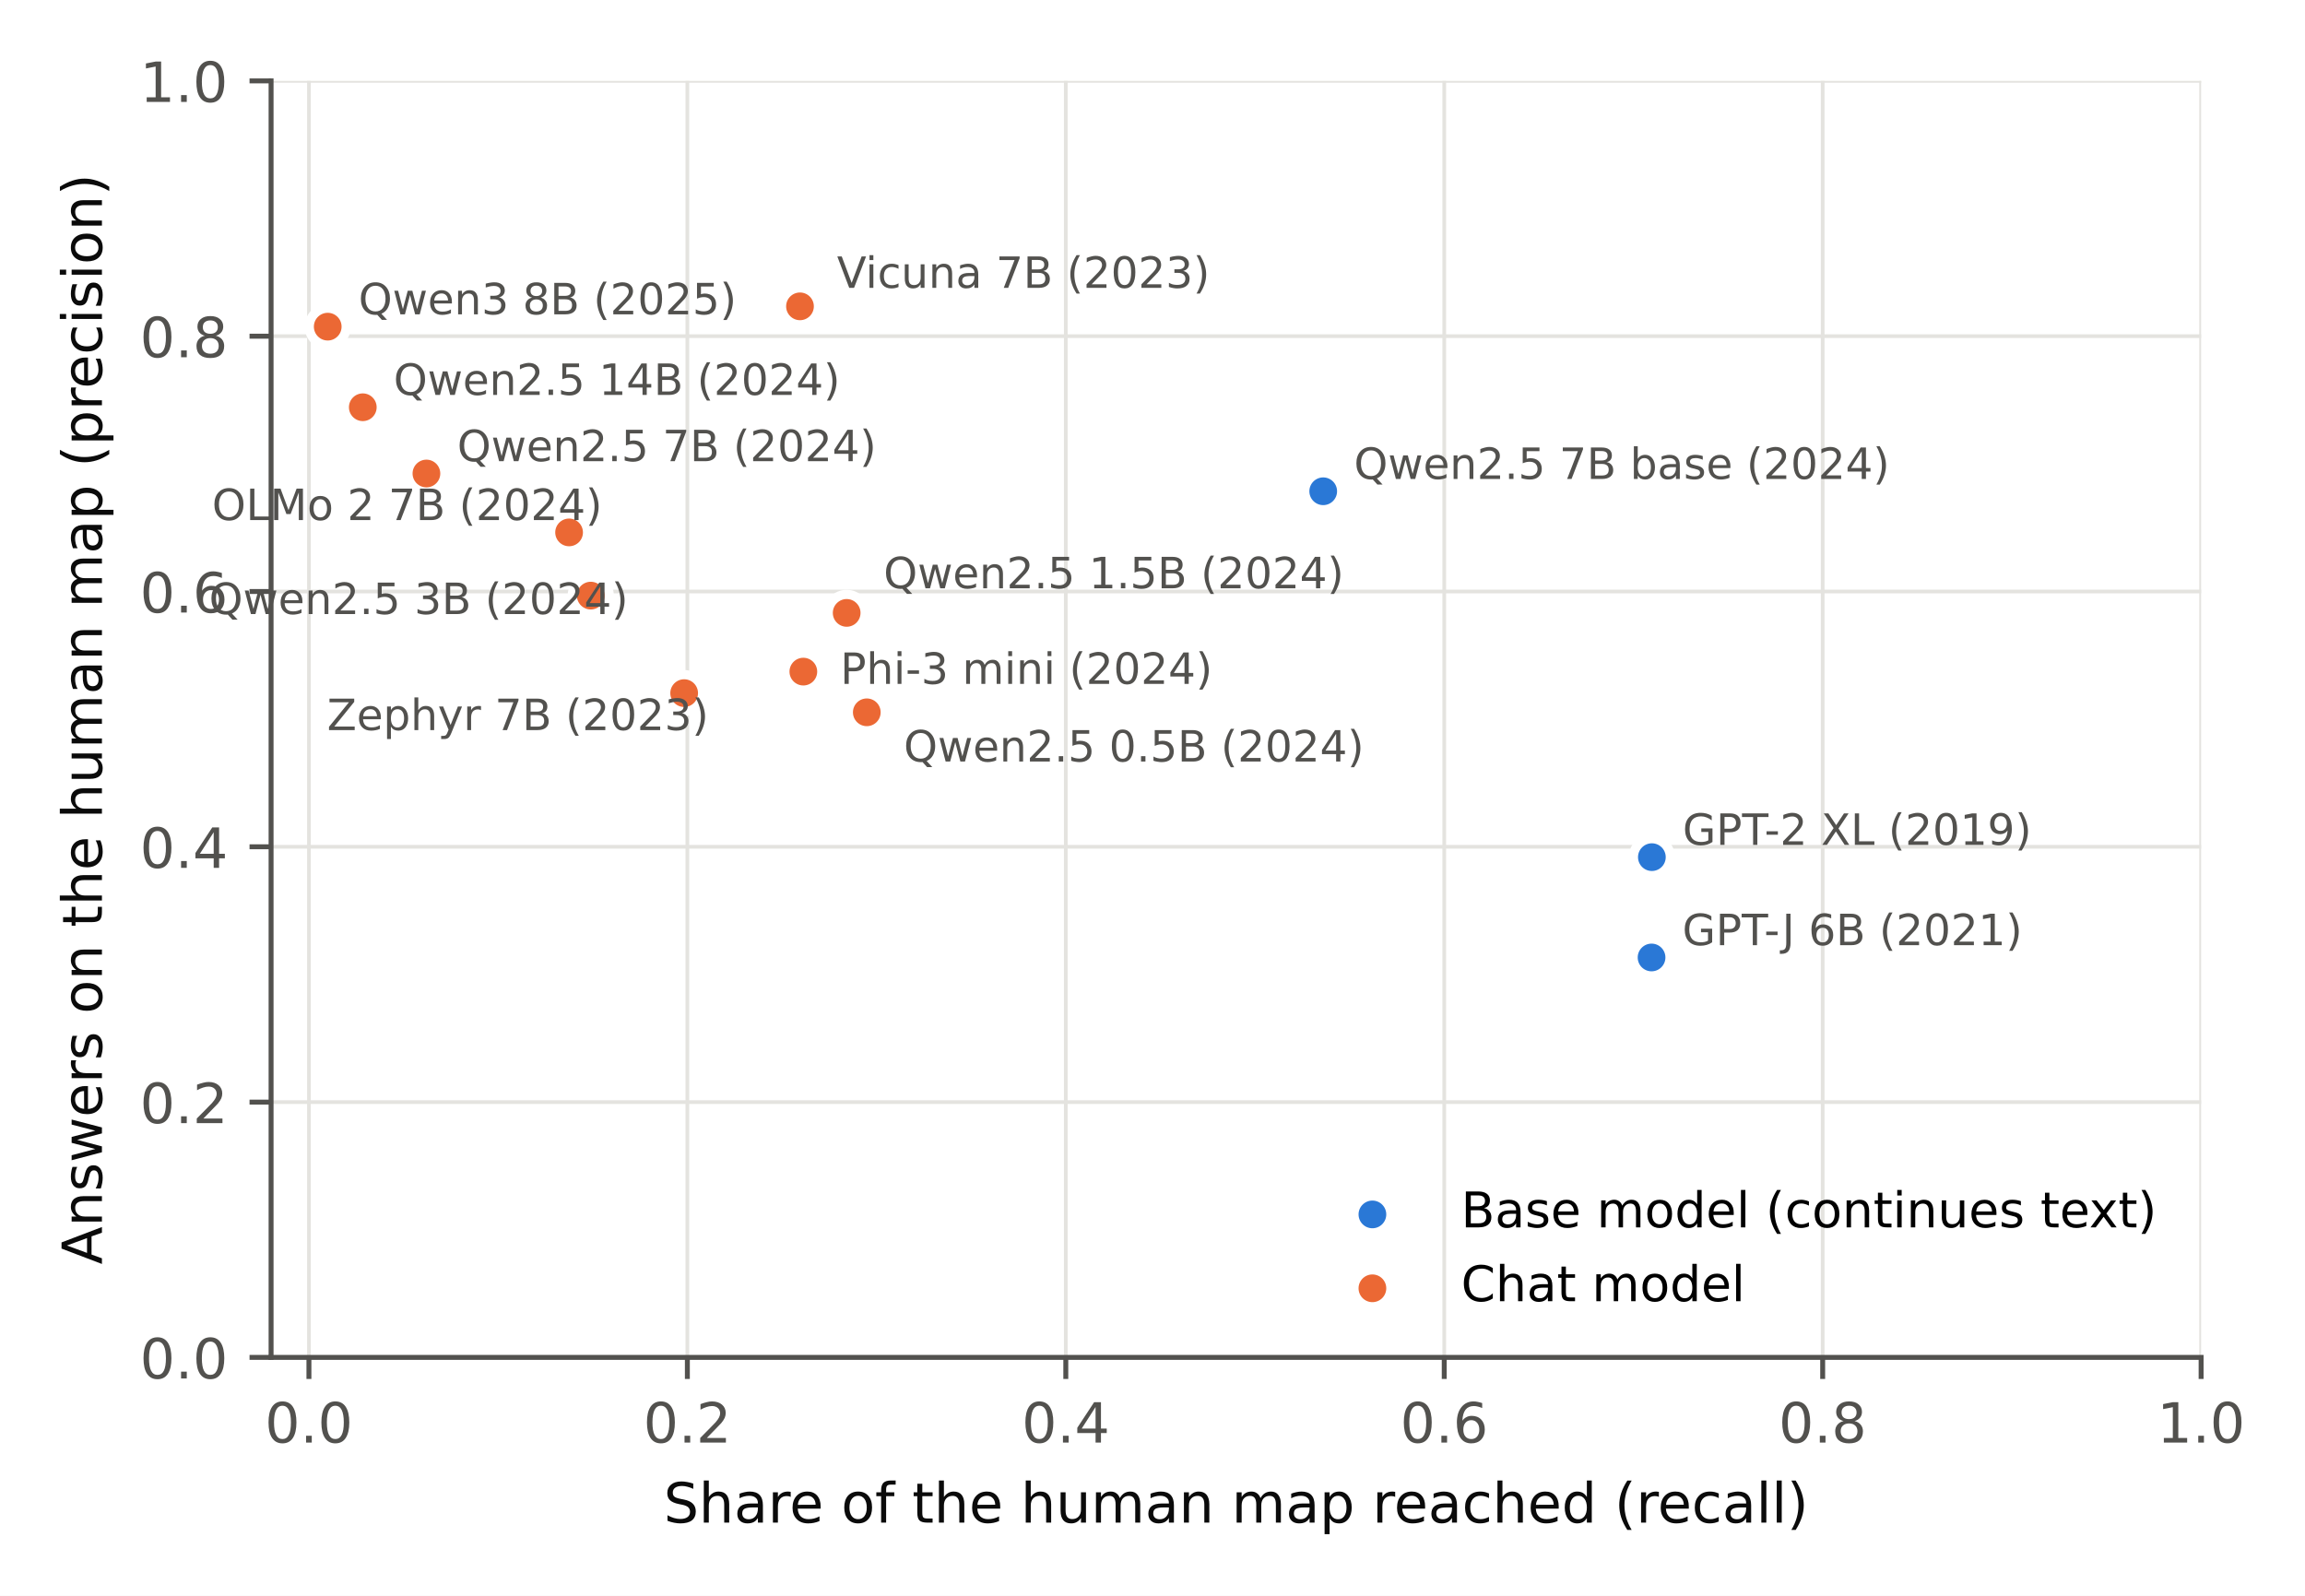
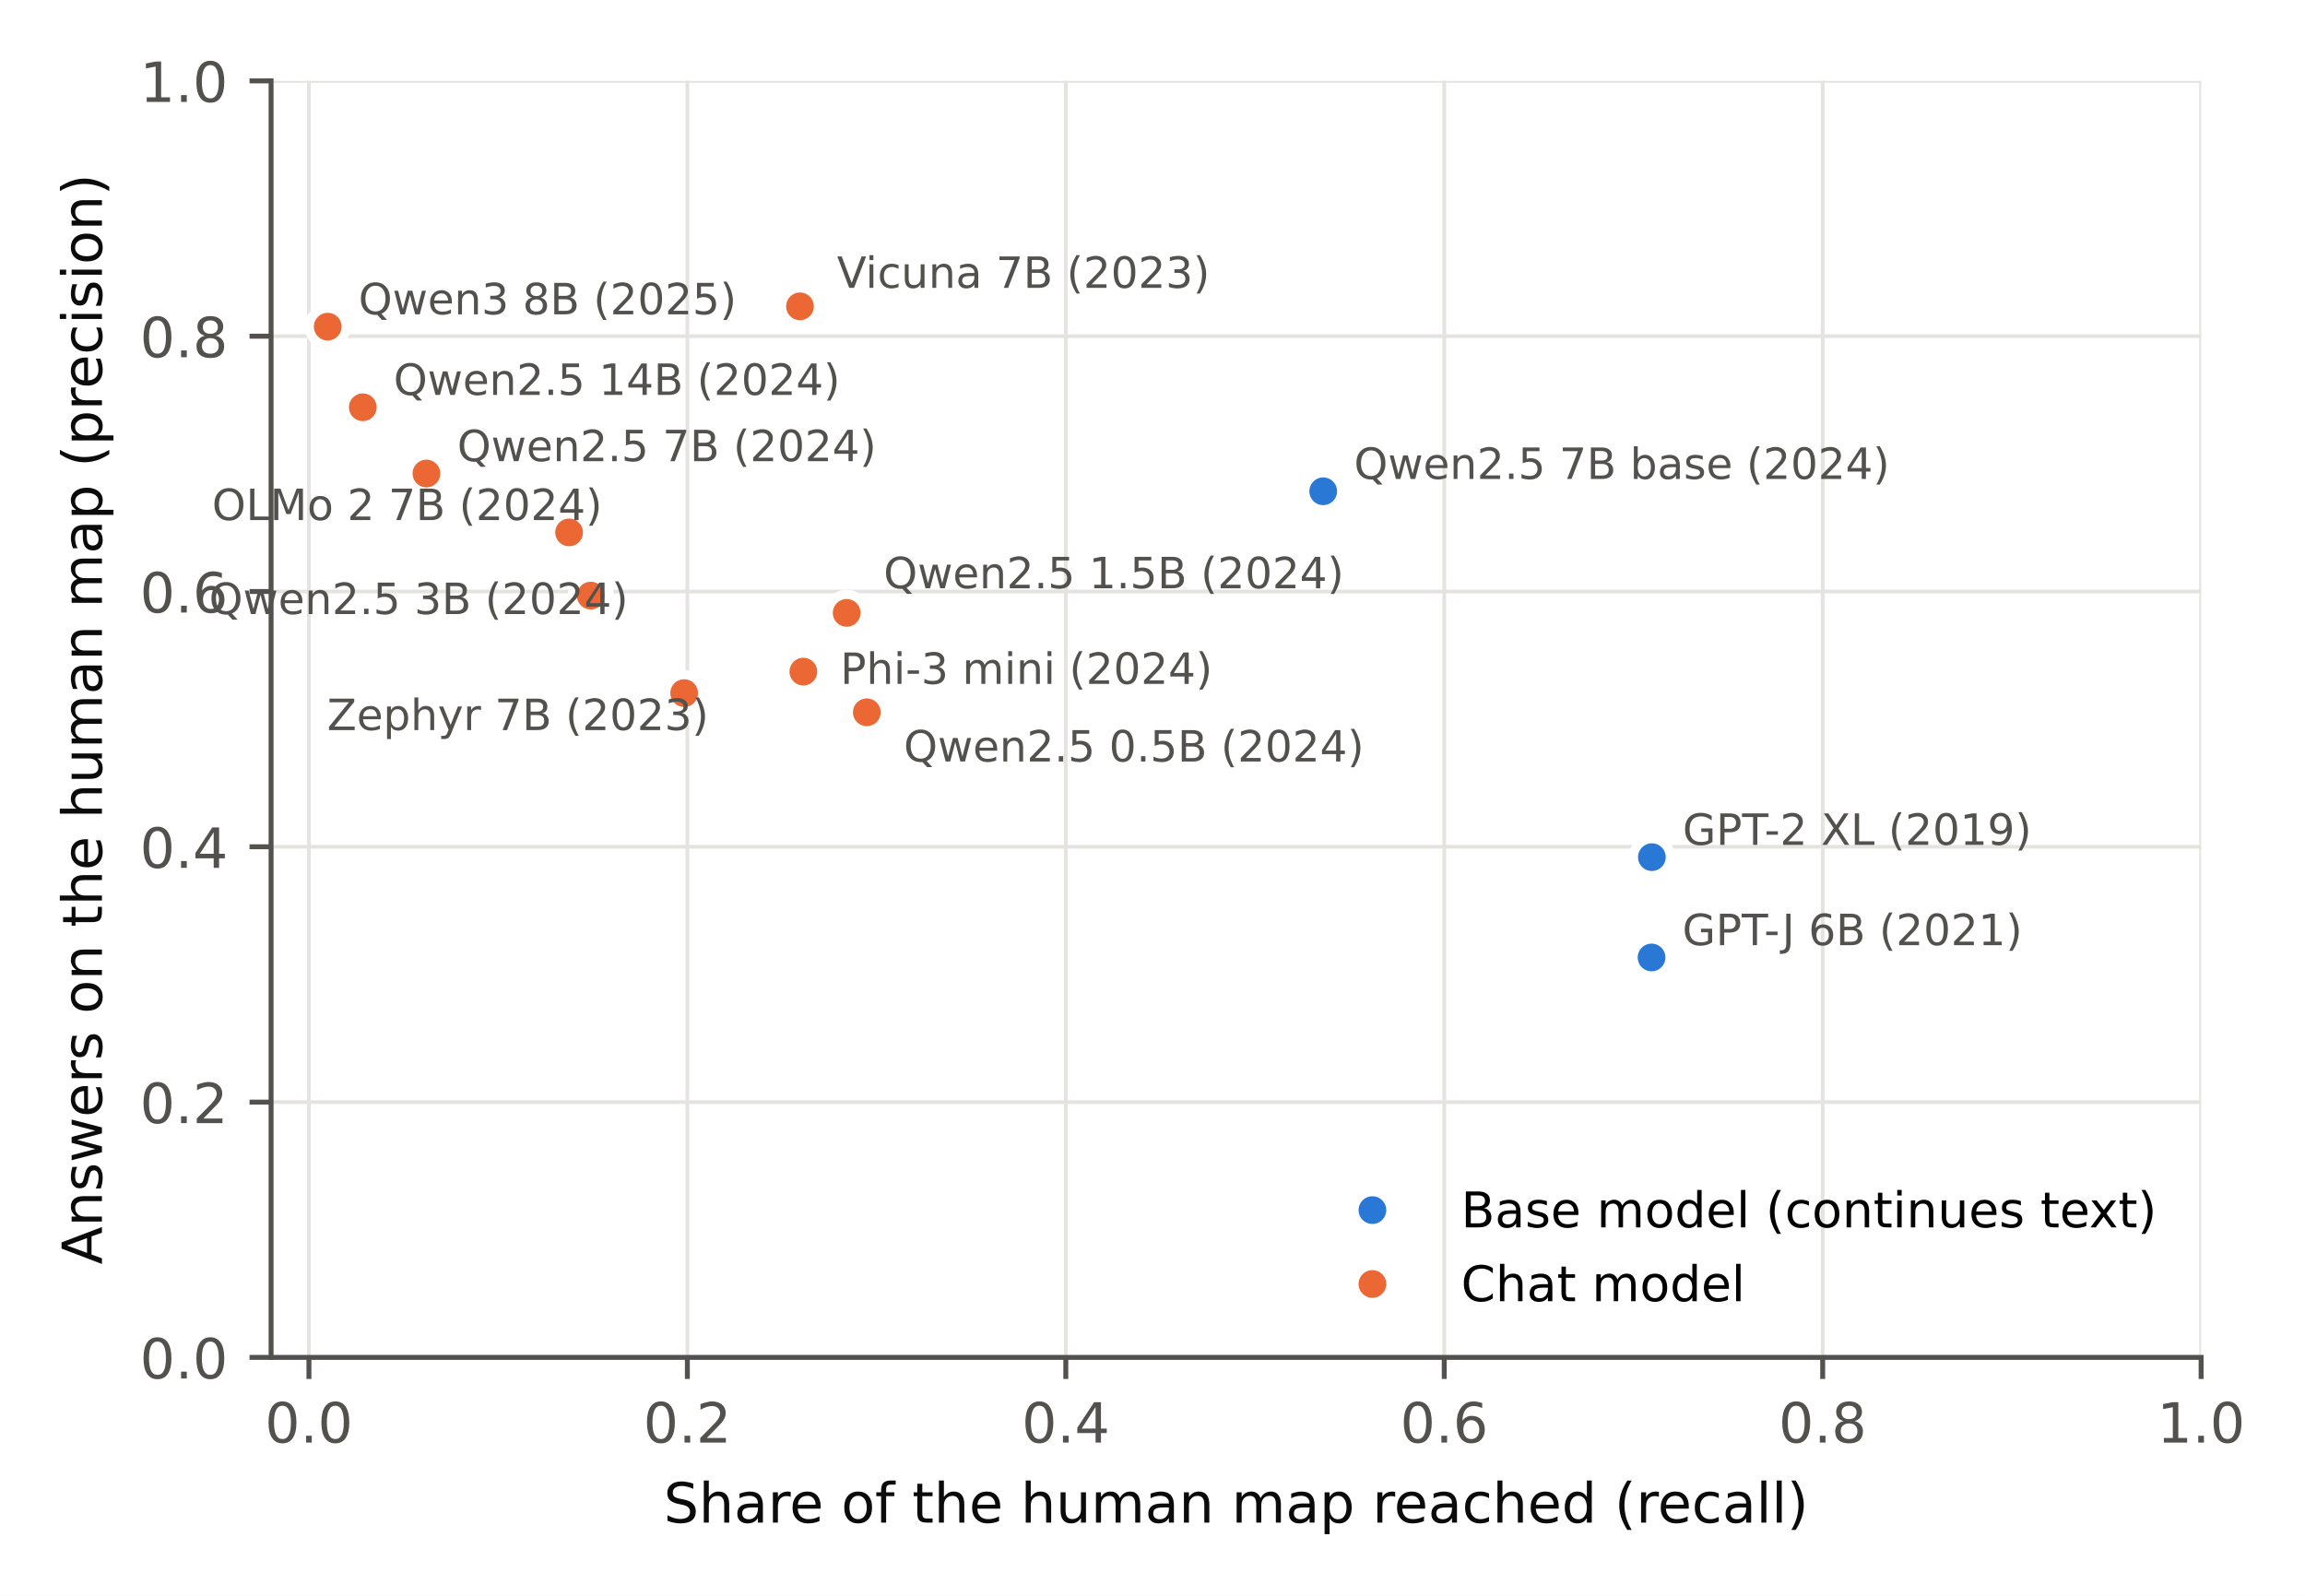
<svg xmlns="http://www.w3.org/2000/svg" xmlns:xlink="http://www.w3.org/1999/xlink" width="374.4pt" height="259.2pt" viewBox="0 0 374.4 259.2" version="1.1">
  <defs>
    <style type="text/css">*{stroke-linejoin: round; stroke-linecap: butt}</style>
  </defs>
  <g id="figure_1">
    <g id="patch_1">
      <path d="M 0 259.2  L 374.4 259.2  L 374.4 0  L 0 0  z " style="fill: #ffffff" />
    </g>
    <g id="axes_1">
      <g id="patch_2">
        <path d="M 44.032 220.478  L 357.525 220.478  L 357.525 13.139  L 44.032 13.139  z " style="fill: #ffffff" />
      </g>
      <g id="matplotlib.axis_1">
        <g id="xtick_1">
          <g id="line2d_1">
-             <path d="M 50.179 220.478  L 50.179 13.139  " clip-path="url(#p850e779f39)" style="fill: none; stroke: #e4e3df; stroke-width: 0.6; stroke-linecap: square" />
+             <path d="M 50.179 220.478  L 50.179 13.139  " clip-path="url(#ped454ea1f6)" style="fill: none; stroke: #e4e3df; stroke-width: 0.6; stroke-linecap: square" />
          </g>
          <g id="line2d_2">
            <defs>
-               <path id="m130c9cb60a" d="M 0 0  L 0 3.5  " style="stroke: #52514e; stroke-width: 0.8" />
+               <path id="m0e13f619d8" d="M 0 0  L 0 3.5  " style="stroke: #52514e; stroke-width: 0.8" />
            </defs>
            <g>
-               <use xlink:href="#m130c9cb60a" x="50.179" y="220.478" style="fill: #52514e; stroke: #52514e; stroke-width: 0.8" />
+               <use xlink:href="#m0e13f619d8" x="50.179" y="220.478" style="fill: #52514e; stroke: #52514e; stroke-width: 0.8" />
            </g>
          </g>
          <g id="text_1">
            <text style="font-size: 9px; font-family: 'DejaVu Sans'; text-anchor: middle; fill: #52514e" x="50.179" y="234.316" transform="rotate(-0 50.17903 234.3158)">0.0</text>
          </g>
        </g>
        <g id="xtick_2">
          <g id="line2d_3">
-             <path d="M 111.648 220.478  L 111.648 13.139  " clip-path="url(#p850e779f39)" style="fill: none; stroke: #e4e3df; stroke-width: 0.6; stroke-linecap: square" />
+             <path d="M 111.648 220.478  L 111.648 13.139  " clip-path="url(#ped454ea1f6)" style="fill: none; stroke: #e4e3df; stroke-width: 0.6; stroke-linecap: square" />
          </g>
          <g id="line2d_4">
            <g>
-               <use xlink:href="#m130c9cb60a" x="111.648" y="220.478" style="fill: #52514e; stroke: #52514e; stroke-width: 0.8" />
+               <use xlink:href="#m0e13f619d8" x="111.648" y="220.478" style="fill: #52514e; stroke: #52514e; stroke-width: 0.8" />
            </g>
          </g>
          <g id="text_2">
            <text style="font-size: 9px; font-family: 'DejaVu Sans'; text-anchor: middle; fill: #52514e" x="111.648" y="234.316" transform="rotate(-0 111.6482 234.3158)">0.2</text>
          </g>
        </g>
        <g id="xtick_3">
          <g id="line2d_5">
-             <path d="M 173.117 220.478  L 173.117 13.139  " clip-path="url(#p850e779f39)" style="fill: none; stroke: #e4e3df; stroke-width: 0.6; stroke-linecap: square" />
+             <path d="M 173.117 220.478  L 173.117 13.139  " clip-path="url(#ped454ea1f6)" style="fill: none; stroke: #e4e3df; stroke-width: 0.6; stroke-linecap: square" />
          </g>
          <g id="line2d_6">
            <g>
-               <use xlink:href="#m130c9cb60a" x="173.117" y="220.478" style="fill: #52514e; stroke: #52514e; stroke-width: 0.8" />
+               <use xlink:href="#m0e13f619d8" x="173.117" y="220.478" style="fill: #52514e; stroke: #52514e; stroke-width: 0.8" />
            </g>
          </g>
          <g id="text_3">
            <text style="font-size: 9px; font-family: 'DejaVu Sans'; text-anchor: middle; fill: #52514e" x="173.117" y="234.316" transform="rotate(-0 173.1174 234.3158)">0.4</text>
          </g>
        </g>
        <g id="xtick_4">
          <g id="line2d_7">
-             <path d="M 234.587 220.478  L 234.587 13.139  " clip-path="url(#p850e779f39)" style="fill: none; stroke: #e4e3df; stroke-width: 0.6; stroke-linecap: square" />
+             <path d="M 234.587 220.478  L 234.587 13.139  " clip-path="url(#ped454ea1f6)" style="fill: none; stroke: #e4e3df; stroke-width: 0.6; stroke-linecap: square" />
          </g>
          <g id="line2d_8">
            <g>
-               <use xlink:href="#m130c9cb60a" x="234.587" y="220.478" style="fill: #52514e; stroke: #52514e; stroke-width: 0.8" />
+               <use xlink:href="#m0e13f619d8" x="234.587" y="220.478" style="fill: #52514e; stroke: #52514e; stroke-width: 0.8" />
            </g>
          </g>
          <g id="text_4">
            <text style="font-size: 9px; font-family: 'DejaVu Sans'; text-anchor: middle; fill: #52514e" x="234.587" y="234.316" transform="rotate(-0 234.5866 234.3158)">0.6</text>
          </g>
        </g>
        <g id="xtick_5">
          <g id="line2d_9">
-             <path d="M 296.056 220.478  L 296.056 13.139  " clip-path="url(#p850e779f39)" style="fill: none; stroke: #e4e3df; stroke-width: 0.6; stroke-linecap: square" />
+             <path d="M 296.056 220.478  L 296.056 13.139  " clip-path="url(#ped454ea1f6)" style="fill: none; stroke: #e4e3df; stroke-width: 0.6; stroke-linecap: square" />
          </g>
          <g id="line2d_10">
            <g>
-               <use xlink:href="#m130c9cb60a" x="296.056" y="220.478" style="fill: #52514e; stroke: #52514e; stroke-width: 0.8" />
+               <use xlink:href="#m0e13f619d8" x="296.056" y="220.478" style="fill: #52514e; stroke: #52514e; stroke-width: 0.8" />
            </g>
          </g>
          <g id="text_5">
            <text style="font-size: 9px; font-family: 'DejaVu Sans'; text-anchor: middle; fill: #52514e" x="296.056" y="234.316" transform="rotate(-0 296.0558 234.3158)">0.8</text>
          </g>
        </g>
        <g id="xtick_6">
          <g id="line2d_11">
-             <path d="M 357.525 220.478  L 357.525 13.139  " clip-path="url(#p850e779f39)" style="fill: none; stroke: #e4e3df; stroke-width: 0.6; stroke-linecap: square" />
+             <path d="M 357.525 220.478  L 357.525 13.139  " clip-path="url(#ped454ea1f6)" style="fill: none; stroke: #e4e3df; stroke-width: 0.6; stroke-linecap: square" />
          </g>
          <g id="line2d_12">
            <g>
-               <use xlink:href="#m130c9cb60a" x="357.525" y="220.478" style="fill: #52514e; stroke: #52514e; stroke-width: 0.8" />
+               <use xlink:href="#m0e13f619d8" x="357.525" y="220.478" style="fill: #52514e; stroke: #52514e; stroke-width: 0.8" />
            </g>
          </g>
          <g id="text_6">
            <text style="font-size: 9px; font-family: 'DejaVu Sans'; text-anchor: middle; fill: #52514e" x="357.525" y="234.316" transform="rotate(-0 357.525 234.3158)">1.0</text>
          </g>
        </g>
        <g id="text_7">
          <text style="font-size: 9px; font-family: 'DejaVu Sans'; text-anchor: middle; fill: #0b0b0b" x="200.779" y="247.316" transform="rotate(-0 200.7786 247.3165)">Share of the human map reached (recall)</text>
        </g>
      </g>
      <g id="matplotlib.axis_2">
        <g id="ytick_1">
          <g id="line2d_13">
-             <path d="M 44.032 220.478  L 357.525 220.478  " clip-path="url(#p850e779f39)" style="fill: none; stroke: #e4e3df; stroke-width: 0.6; stroke-linecap: square" />
+             <path d="M 44.032 220.478  L 357.525 220.478  " clip-path="url(#ped454ea1f6)" style="fill: none; stroke: #e4e3df; stroke-width: 0.6; stroke-linecap: square" />
          </g>
          <g id="line2d_14">
            <defs>
-               <path id="m496c6075ad" d="M 0 0  L -3.5 0  " style="stroke: #52514e; stroke-width: 0.8" />
+               <path id="m6f6ff8a71c" d="M 0 0  L -3.5 0  " style="stroke: #52514e; stroke-width: 0.8" />
            </defs>
            <g>
-               <use xlink:href="#m496c6075ad" x="44.032" y="220.478" style="fill: #52514e; stroke: #52514e; stroke-width: 0.8" />
+               <use xlink:href="#m6f6ff8a71c" x="44.032" y="220.478" style="fill: #52514e; stroke: #52514e; stroke-width: 0.8" />
            </g>
          </g>
          <g id="text_8">
            <text style="font-size: 9px; font-family: 'DejaVu Sans'; text-anchor: end; fill: #52514e" x="37.032" y="223.897" transform="rotate(-0 37.03211 223.8968)">0.0</text>
          </g>
        </g>
        <g id="ytick_2">
          <g id="line2d_15">
-             <path d="M 44.032 179.01  L 357.525 179.01  " clip-path="url(#p850e779f39)" style="fill: none; stroke: #e4e3df; stroke-width: 0.6; stroke-linecap: square" />
+             <path d="M 44.032 179.01  L 357.525 179.01  " clip-path="url(#ped454ea1f6)" style="fill: none; stroke: #e4e3df; stroke-width: 0.6; stroke-linecap: square" />
          </g>
          <g id="line2d_16">
            <g>
-               <use xlink:href="#m496c6075ad" x="44.032" y="179.01" style="fill: #52514e; stroke: #52514e; stroke-width: 0.8" />
+               <use xlink:href="#m6f6ff8a71c" x="44.032" y="179.01" style="fill: #52514e; stroke: #52514e; stroke-width: 0.8" />
            </g>
          </g>
          <g id="text_9">
            <text style="font-size: 9px; font-family: 'DejaVu Sans'; text-anchor: end; fill: #52514e" x="37.032" y="182.429" transform="rotate(-0 37.03211 182.429)">0.2</text>
          </g>
        </g>
        <g id="ytick_3">
          <g id="line2d_17">
-             <path d="M 44.032 137.542  L 357.525 137.542  " clip-path="url(#p850e779f39)" style="fill: none; stroke: #e4e3df; stroke-width: 0.6; stroke-linecap: square" />
+             <path d="M 44.032 137.542  L 357.525 137.542  " clip-path="url(#ped454ea1f6)" style="fill: none; stroke: #e4e3df; stroke-width: 0.6; stroke-linecap: square" />
          </g>
          <g id="line2d_18">
            <g>
-               <use xlink:href="#m496c6075ad" x="44.032" y="137.542" style="fill: #52514e; stroke: #52514e; stroke-width: 0.8" />
+               <use xlink:href="#m6f6ff8a71c" x="44.032" y="137.542" style="fill: #52514e; stroke: #52514e; stroke-width: 0.8" />
            </g>
          </g>
          <g id="text_10">
            <text style="font-size: 9px; font-family: 'DejaVu Sans'; text-anchor: end; fill: #52514e" x="37.032" y="140.961" transform="rotate(-0 37.03211 140.9613)">0.4</text>
          </g>
        </g>
        <g id="ytick_4">
          <g id="line2d_19">
-             <path d="M 44.032 96.075  L 357.525 96.075  " clip-path="url(#p850e779f39)" style="fill: none; stroke: #e4e3df; stroke-width: 0.6; stroke-linecap: square" />
+             <path d="M 44.032 96.075  L 357.525 96.075  " clip-path="url(#ped454ea1f6)" style="fill: none; stroke: #e4e3df; stroke-width: 0.6; stroke-linecap: square" />
          </g>
          <g id="line2d_20">
            <g>
-               <use xlink:href="#m496c6075ad" x="44.032" y="96.075" style="fill: #52514e; stroke: #52514e; stroke-width: 0.8" />
+               <use xlink:href="#m6f6ff8a71c" x="44.032" y="96.075" style="fill: #52514e; stroke: #52514e; stroke-width: 0.8" />
            </g>
          </g>
          <g id="text_11">
            <text style="font-size: 9px; font-family: 'DejaVu Sans'; text-anchor: end; fill: #52514e" x="37.032" y="99.493" transform="rotate(-0 37.03211 99.49347)">0.6</text>
          </g>
        </g>
        <g id="ytick_5">
          <g id="line2d_21">
-             <path d="M 44.032 54.607  L 357.525 54.607  " clip-path="url(#p850e779f39)" style="fill: none; stroke: #e4e3df; stroke-width: 0.6; stroke-linecap: square" />
+             <path d="M 44.032 54.607  L 357.525 54.607  " clip-path="url(#ped454ea1f6)" style="fill: none; stroke: #e4e3df; stroke-width: 0.6; stroke-linecap: square" />
          </g>
          <g id="line2d_22">
            <g>
-               <use xlink:href="#m496c6075ad" x="44.032" y="54.607" style="fill: #52514e; stroke: #52514e; stroke-width: 0.8" />
+               <use xlink:href="#m6f6ff8a71c" x="44.032" y="54.607" style="fill: #52514e; stroke: #52514e; stroke-width: 0.8" />
            </g>
          </g>
          <g id="text_12">
            <text style="font-size: 9px; font-family: 'DejaVu Sans'; text-anchor: end; fill: #52514e" x="37.032" y="58.026" transform="rotate(-0 37.03211 58.02568)">0.8</text>
          </g>
        </g>
        <g id="ytick_6">
          <g id="line2d_23">
-             <path d="M 44.032 13.139  L 357.525 13.139  " clip-path="url(#p850e779f39)" style="fill: none; stroke: #e4e3df; stroke-width: 0.6; stroke-linecap: square" />
+             <path d="M 44.032 13.139  L 357.525 13.139  " clip-path="url(#ped454ea1f6)" style="fill: none; stroke: #e4e3df; stroke-width: 0.6; stroke-linecap: square" />
          </g>
          <g id="line2d_24">
            <g>
-               <use xlink:href="#m496c6075ad" x="44.032" y="13.139" style="fill: #52514e; stroke: #52514e; stroke-width: 0.8" />
+               <use xlink:href="#m6f6ff8a71c" x="44.032" y="13.139" style="fill: #52514e; stroke: #52514e; stroke-width: 0.8" />
            </g>
          </g>
          <g id="text_13">
            <text style="font-size: 9px; font-family: 'DejaVu Sans'; text-anchor: end; fill: #52514e" x="37.032" y="16.558" transform="rotate(-0 37.03211 16.55789)">1.0</text>
          </g>
        </g>
        <g id="text_14">
          <text style="font-size: 9px; font-family: 'DejaVu Sans'; text-anchor: middle; fill: #0b0b0b" x="16.557" y="116.808" transform="rotate(-90 16.55719 116.8084)">Answers on the human map (precision)</text>
        </g>
      </g>
      <g id="patch_3">
        <path d="M 44.032 220.478  L 44.032 13.139  " style="fill: none; stroke: #52514e; stroke-width: 0.8; stroke-linejoin: miter; stroke-linecap: square" />
      </g>
      <g id="patch_4">
        <path d="M 44.032 220.478  L 357.525 220.478  " style="fill: none; stroke: #52514e; stroke-width: 0.8; stroke-linejoin: miter; stroke-linecap: square" />
      </g>
-       <g id="PathCollection_1">
+       <g id="line2d_25">
        <defs>
-           <path id="md76147b128" d="M 0 3  C 0.796 3 1.559 2.684 2.121 2.121  C 2.684 1.559 3 0.796 3 0  C 3 -0.796 2.684 -1.559 2.121 -2.121  C 1.559 -2.684 0.796 -3 0 -3  C -0.796 -3 -1.559 -2.684 -2.121 -2.121  C -2.684 -1.559 -3 -0.796 -3 0  C -3 0.796 -2.684 1.559 -2.121 2.121  C -1.559 2.684 -0.796 3 0 3  z " style="stroke: #ffffff; stroke-width: 1.5" />
+           <path id="m1eb1f798d7" d="M 0 3  C 0.796 3 1.559 2.684 2.121 2.121  C 2.684 1.559 3 0.796 3 0  C 3 -0.796 2.684 -1.559 2.121 -2.121  C 1.559 -2.684 0.796 -3 0 -3  C -0.796 -3 -1.559 -2.684 -2.121 -2.121  C -2.684 -1.559 -3 -0.796 -3 0  C -3 0.796 -2.684 1.559 -2.121 2.121  C -1.559 2.684 -0.796 3 0 3  z " style="stroke: #ffffff; stroke-width: 1.5" />
        </defs>
-         <g clip-path="url(#p850e779f39)">
-           <use xlink:href="#md76147b128" x="268.313" y="139.224" style="fill: #2a78d6; stroke: #ffffff; stroke-width: 1.5" />
-           <use xlink:href="#md76147b128" x="268.262" y="155.52" style="fill: #2a78d6; stroke: #ffffff; stroke-width: 1.5" />
-           <use xlink:href="#md76147b128" x="214.929" y="79.795" style="fill: #2a78d6; stroke: #ffffff; stroke-width: 1.5" />
-         </g>
-       </g>
-       <g id="PathCollection_2">
+         <g clip-path="url(#ped454ea1f6)">
+           <use xlink:href="#m1eb1f798d7" x="268.313" y="139.224" style="fill: #2a78d6; stroke: #ffffff; stroke-width: 1.5" />
+           <use xlink:href="#m1eb1f798d7" x="268.262" y="155.52" style="fill: #2a78d6; stroke: #ffffff; stroke-width: 1.5" />
+           <use xlink:href="#m1eb1f798d7" x="214.929" y="79.795" style="fill: #2a78d6; stroke: #ffffff; stroke-width: 1.5" />
+         </g>
+       </g>
+       <g id="line2d_26">
        <defs>
-           <path id="mc6696a322b" d="M 0 3  C 0.796 3 1.559 2.684 2.121 2.121  C 2.684 1.559 3 0.796 3 0  C 3 -0.796 2.684 -1.559 2.121 -2.121  C 1.559 -2.684 0.796 -3 0 -3  C -0.796 -3 -1.559 -2.684 -2.121 -2.121  C -2.684 -1.559 -3 -0.796 -3 0  C -3 0.796 -2.684 1.559 -2.121 2.121  C -1.559 2.684 -0.796 3 0 3  z " style="stroke: #ffffff; stroke-width: 1.5" />
+           <path id="mb9927b1502" d="M 0 3  C 0.796 3 1.559 2.684 2.121 2.121  C 2.684 1.559 3 0.796 3 0  C 3 -0.796 2.684 -1.559 2.121 -2.121  C 1.559 -2.684 0.796 -3 0 -3  C -0.796 -3 -1.559 -2.684 -2.121 -2.121  C -2.684 -1.559 -3 -0.796 -3 0  C -3 0.796 -2.684 1.559 -2.121 2.121  C -1.559 2.684 -0.796 3 0 3  z " style="stroke: #ffffff; stroke-width: 1.5" />
        </defs>
-         <g clip-path="url(#p850e779f39)">
-           <use xlink:href="#mc6696a322b" x="111.127" y="112.583" style="fill: #eb6834; stroke: #ffffff; stroke-width: 1.5" />
-           <use xlink:href="#mc6696a322b" x="129.941" y="49.759" style="fill: #eb6834; stroke: #ffffff; stroke-width: 1.5" />
-           <use xlink:href="#mc6696a322b" x="140.793" y="115.699" style="fill: #eb6834; stroke: #ffffff; stroke-width: 1.5" />
-           <use xlink:href="#mc6696a322b" x="137.524" y="99.552" style="fill: #eb6834; stroke: #ffffff; stroke-width: 1.5" />
-           <use xlink:href="#mc6696a322b" x="95.954" y="96.744" style="fill: #eb6834; stroke: #ffffff; stroke-width: 1.5" />
-           <use xlink:href="#mc6696a322b" x="130.486" y="109.089" style="fill: #eb6834; stroke: #ffffff; stroke-width: 1.5" />
-           <use xlink:href="#mc6696a322b" x="69.264" y="76.911" style="fill: #eb6834; stroke: #ffffff; stroke-width: 1.5" />
-           <use xlink:href="#mc6696a322b" x="92.437" y="86.478" style="fill: #eb6834; stroke: #ffffff; stroke-width: 1.5" />
-           <use xlink:href="#mc6696a322b" x="58.928" y="66.149" style="fill: #eb6834; stroke: #ffffff; stroke-width: 1.5" />
-           <use xlink:href="#mc6696a322b" x="53.232" y="53.058" style="fill: #eb6834; stroke: #ffffff; stroke-width: 1.5" />
+         <g clip-path="url(#ped454ea1f6)">
+           <use xlink:href="#mb9927b1502" x="111.127" y="112.583" style="fill: #eb6834; stroke: #ffffff; stroke-width: 1.5" />
+           <use xlink:href="#mb9927b1502" x="129.941" y="49.759" style="fill: #eb6834; stroke: #ffffff; stroke-width: 1.5" />
+           <use xlink:href="#mb9927b1502" x="140.793" y="115.699" style="fill: #eb6834; stroke: #ffffff; stroke-width: 1.5" />
+           <use xlink:href="#mb9927b1502" x="137.524" y="99.552" style="fill: #eb6834; stroke: #ffffff; stroke-width: 1.5" />
+           <use xlink:href="#mb9927b1502" x="95.954" y="96.744" style="fill: #eb6834; stroke: #ffffff; stroke-width: 1.5" />
+           <use xlink:href="#mb9927b1502" x="130.486" y="109.089" style="fill: #eb6834; stroke: #ffffff; stroke-width: 1.5" />
+           <use xlink:href="#mb9927b1502" x="69.264" y="76.911" style="fill: #eb6834; stroke: #ffffff; stroke-width: 1.5" />
+           <use xlink:href="#mb9927b1502" x="92.437" y="86.478" style="fill: #eb6834; stroke: #ffffff; stroke-width: 1.5" />
+           <use xlink:href="#mb9927b1502" x="58.928" y="66.149" style="fill: #eb6834; stroke: #ffffff; stroke-width: 1.5" />
+           <use xlink:href="#mb9927b1502" x="53.232" y="53.058" style="fill: #eb6834; stroke: #ffffff; stroke-width: 1.5" />
        </g>
      </g>
      <g id="text_15">
        <text style="font-size: 7px; font-family: 'DejaVu Sans'; text-anchor: start; fill: #52514e" x="273.313" y="137.224" transform="rotate(-0 273.3128 137.2244)">GPT-2 XL (2019)</text>
      </g>
      <g id="text_16">
        <text style="font-size: 7px; font-family: 'DejaVu Sans'; text-anchor: start; fill: #52514e" x="273.262" y="153.52" transform="rotate(-0 273.2616 153.5202)">GPT-J 6B (2021)</text>
      </g>
      <g id="text_17">
        <text style="font-size: 7px; font-family: 'DejaVu Sans'; text-anchor: start; fill: #52514e" x="53.127" y="118.583" transform="rotate(-0 53.12738 118.5834)">Zephyr 7B (2023)</text>
      </g>
      <g id="text_18">
        <text style="font-size: 7px; font-family: 'DejaVu Sans'; text-anchor: start; fill: #52514e" x="135.941" y="46.759" transform="rotate(-0 135.941 46.75912)">Vicuna 7B (2023)</text>
      </g>
      <g id="text_19">
        <text style="font-size: 7px; font-family: 'DejaVu Sans'; text-anchor: start; fill: #52514e" x="146.793" y="123.699" transform="rotate(-0 146.7931 123.6993)">Qwen2.5 0.5B (2024)</text>
      </g>
      <g id="text_20">
        <text style="font-size: 7px; font-family: 'DejaVu Sans'; text-anchor: start; fill: #52514e" x="143.524" y="95.552" transform="rotate(-0 143.5241 95.5518)">Qwen2.5 1.5B (2024)</text>
      </g>
      <g id="text_21">
        <text style="font-size: 7px; font-family: 'DejaVu Sans'; text-anchor: start; fill: #52514e" x="33.954" y="99.744" transform="rotate(-0 33.95444 99.74435)">Qwen2.5 3B (2024)</text>
      </g>
      <g id="text_22">
        <text style="font-size: 7px; font-family: 'DejaVu Sans'; text-anchor: start; fill: #52514e" x="136.486" y="111.089" transform="rotate(-0 136.486 111.0892)">Phi-3 mini (2024)</text>
      </g>
      <g id="text_23">
        <text style="font-size: 7px; font-family: 'DejaVu Sans'; text-anchor: start; fill: #52514e" x="219.929" y="77.795" transform="rotate(-0 219.9287 77.795)">Qwen2.5 7B base (2024)</text>
      </g>
      <g id="text_24">
        <text style="font-size: 7px; font-family: 'DejaVu Sans'; text-anchor: start; fill: #52514e" x="74.264" y="74.911" transform="rotate(-0 74.26408 74.91144)">Qwen2.5 7B (2024)</text>
      </g>
      <g id="text_25">
        <text style="font-size: 7px; font-family: 'DejaVu Sans'; text-anchor: start; fill: #52514e" x="34.437" y="84.478" transform="rotate(-0 34.43675 84.47803)">OLMo 2 7B (2024)</text>
      </g>
      <g id="text_26">
        <text style="font-size: 7px; font-family: 'DejaVu Sans'; text-anchor: start; fill: #52514e" x="63.928" y="64.149" transform="rotate(-0 63.92782 64.14919)">Qwen2.5 14B (2024)</text>
      </g>
      <g id="text_27">
        <text style="font-size: 7px; font-family: 'DejaVu Sans'; text-anchor: start; fill: #52514e" x="58.232" y="51.058" transform="rotate(-0 58.23185 51.05786)">Qwen3 8B (2025)</text>
      </g>
      <g id="legend_1">
-         <g id="PathCollection_3">
+         <g id="line2d_27">
          <g>
-             <use xlink:href="#md76147b128" x="222.92" y="197.255" style="fill: #2a78d6; stroke: #ffffff; stroke-width: 1.5" />
+             <use xlink:href="#m1eb1f798d7" x="222.92" y="196.555" style="fill: #2a78d6; stroke: #ffffff; stroke-width: 1.5" />
          </g>
        </g>
        <g id="text_28">
          <text style="font-size: 8px; font-family: 'DejaVu Sans'; text-anchor: start" x="237.32" y="199.355" transform="rotate(-0 237.32 199.3554)">Base model (continues text)</text>
        </g>
-         <g id="PathCollection_4">
+         <g id="line2d_28">
          <g>
-             <use xlink:href="#mc6696a322b" x="222.92" y="209.256" style="fill: #eb6834; stroke: #ffffff; stroke-width: 1.5" />
+             <use xlink:href="#mb9927b1502" x="222.92" y="208.556" style="fill: #eb6834; stroke: #ffffff; stroke-width: 1.5" />
          </g>
        </g>
        <g id="text_29">
          <text style="font-size: 8px; font-family: 'DejaVu Sans'; text-anchor: start" x="237.32" y="211.356" transform="rotate(-0 237.32 211.356)">Chat model</text>
        </g>
      </g>
    </g>
  </g>
  <defs>
-     <clipPath id="p850e779f39">
+     <clipPath id="ped454ea1f6">
      <rect x="44.032" y="13.139" width="313.493" height="207.339" />
    </clipPath>
  </defs>
</svg>
